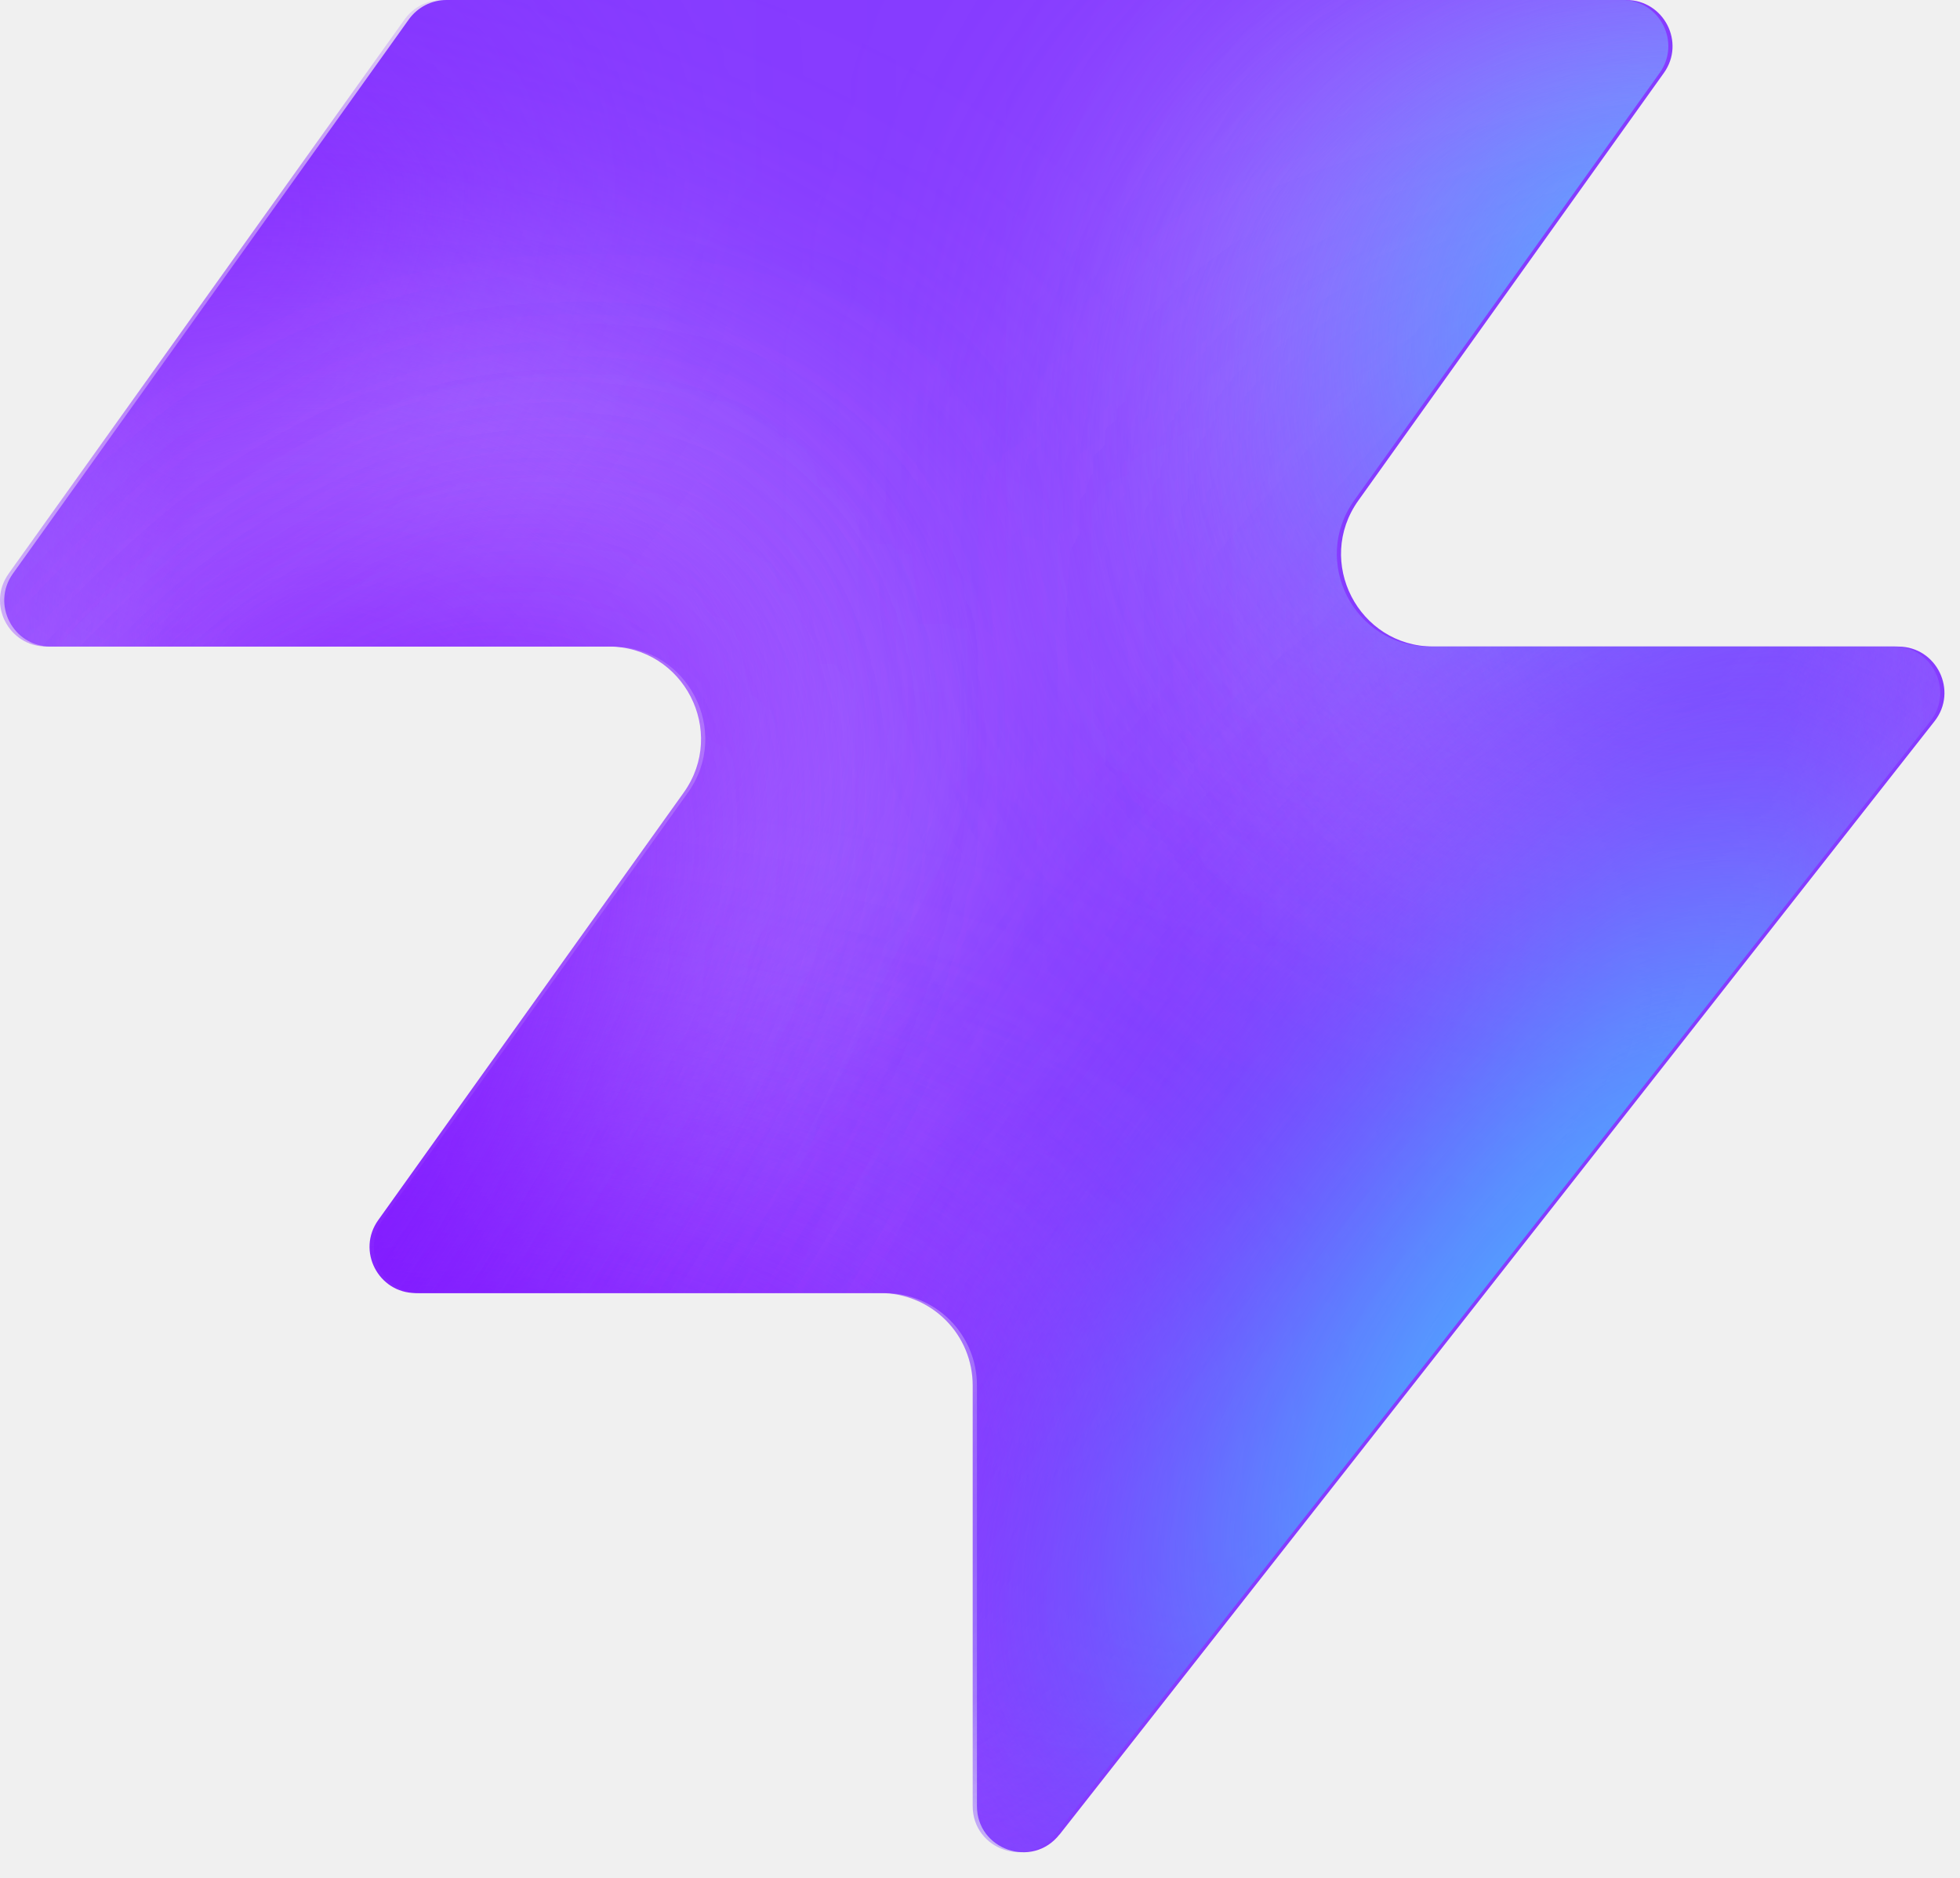
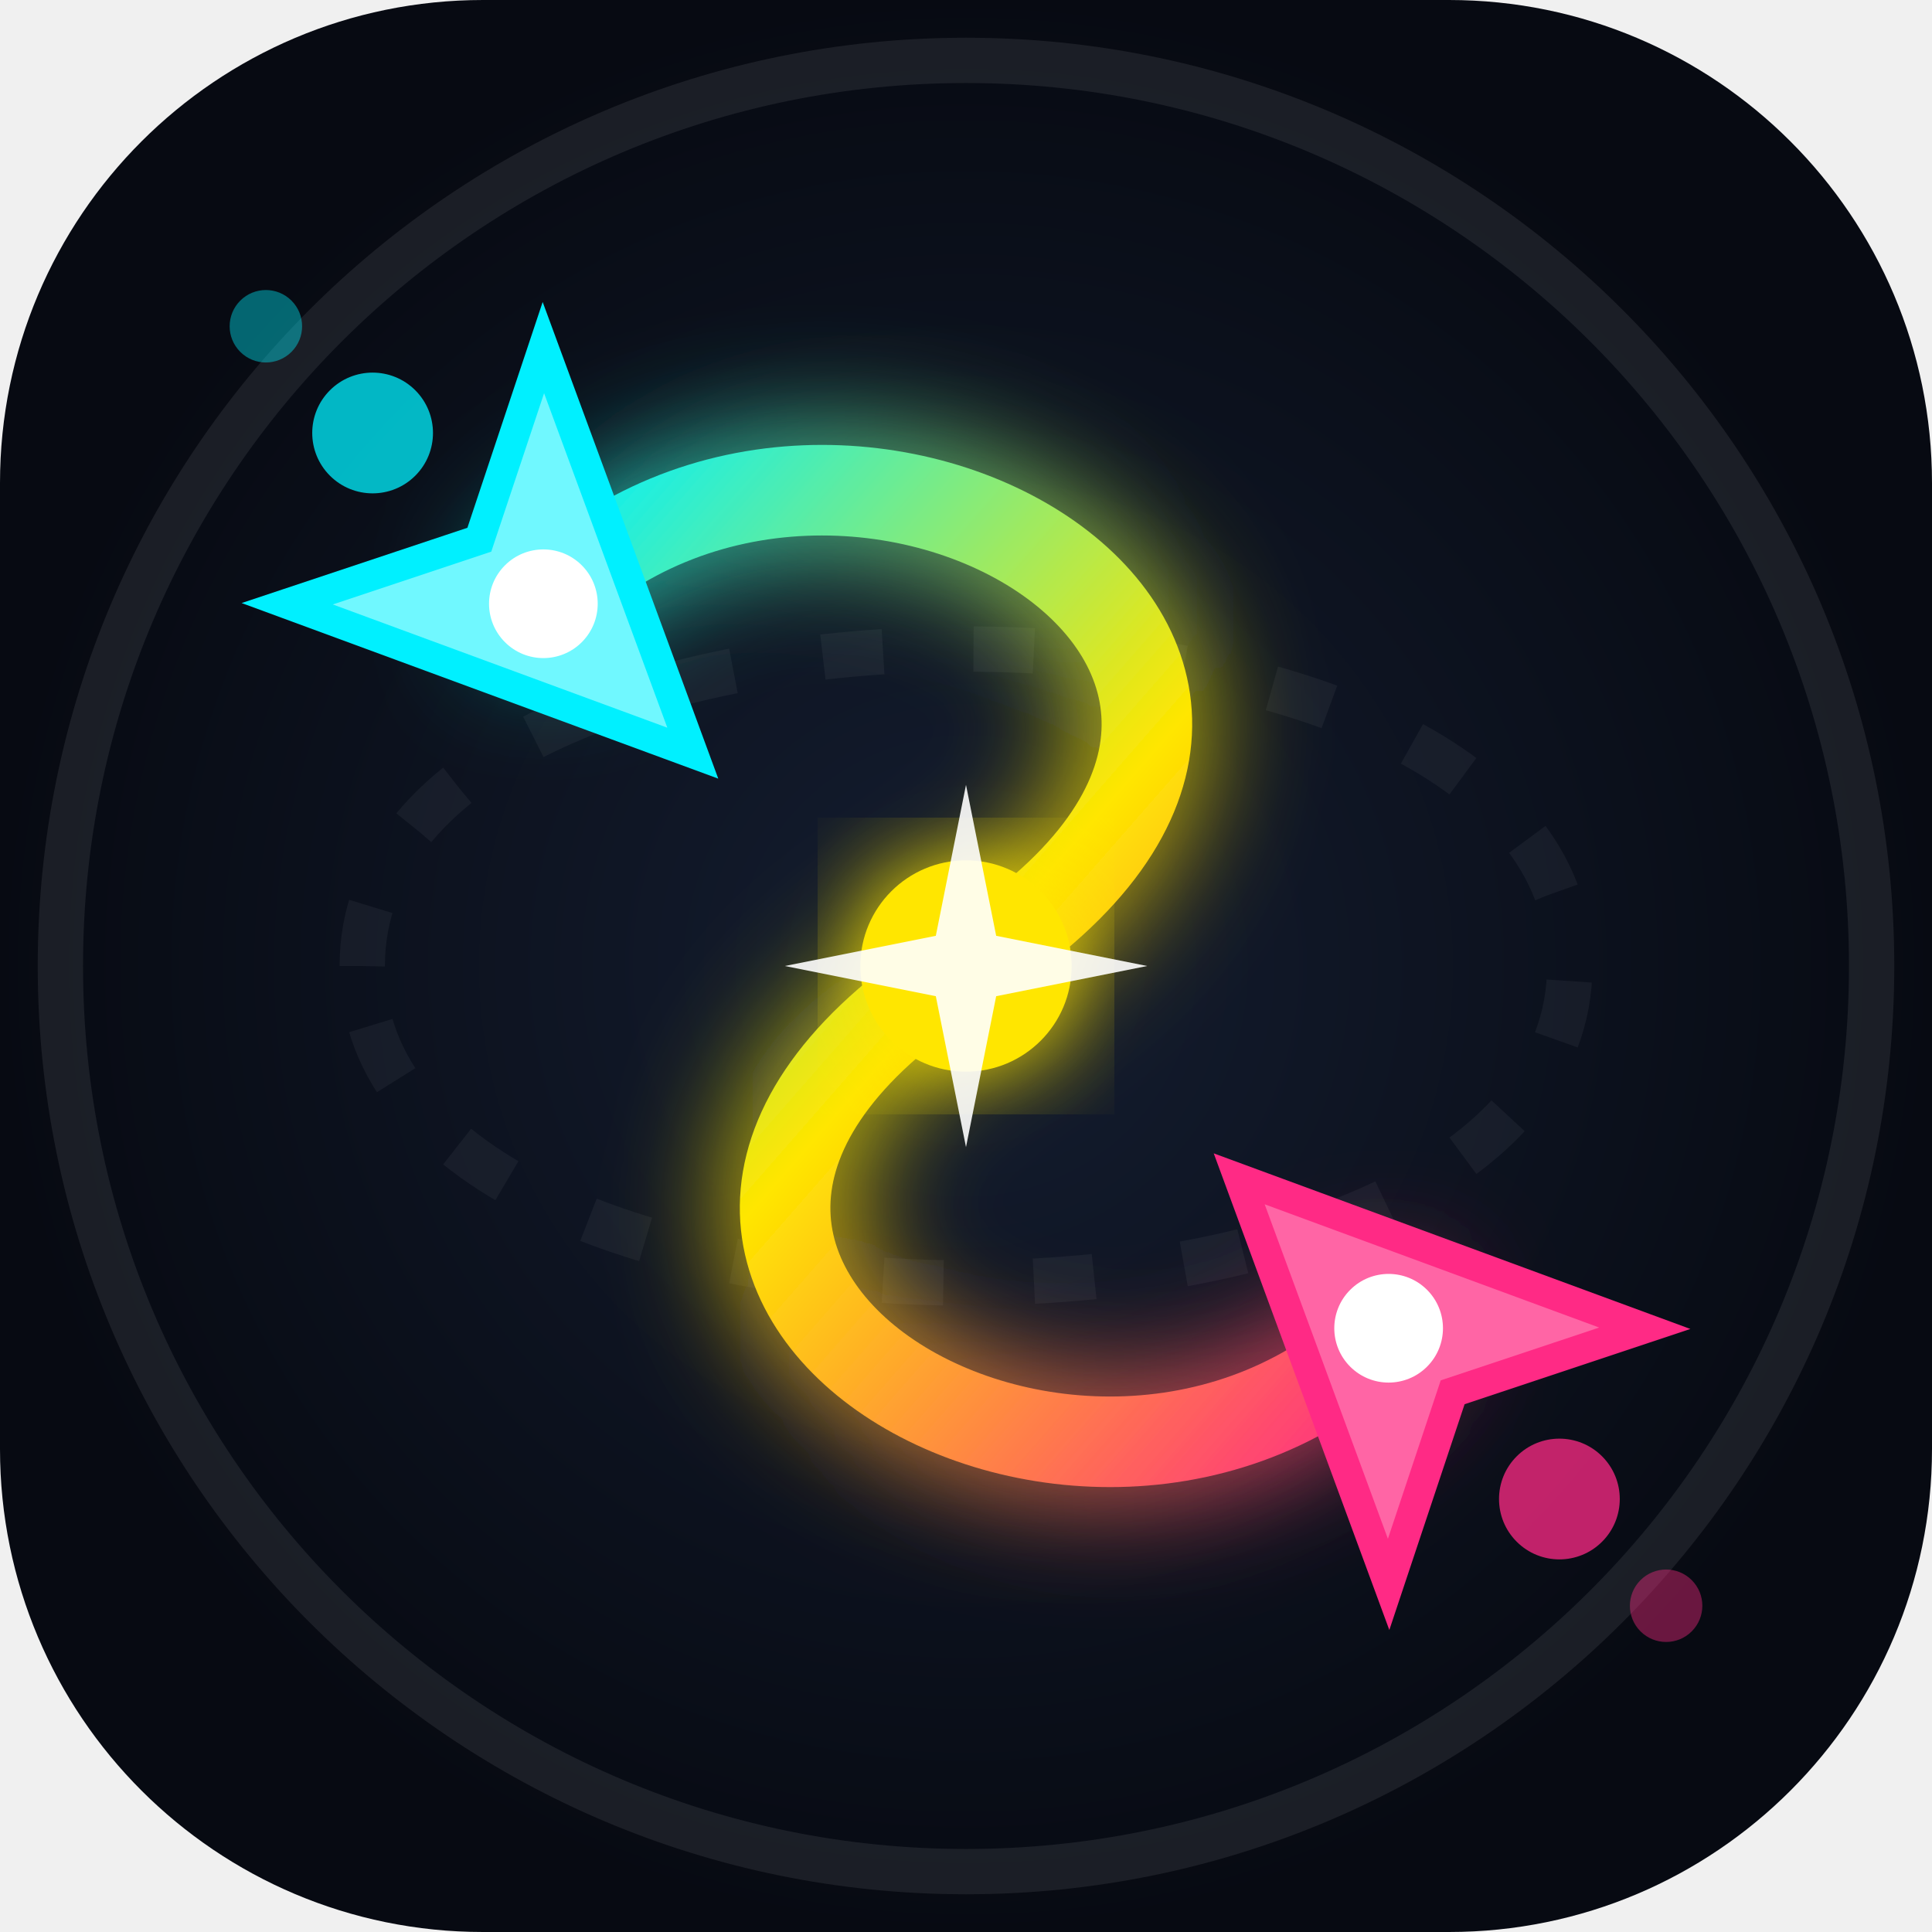
- <svg xmlns="http://www.w3.org/2000/svg" width="48" height="46" fill="none" viewBox="0 0 48 46">
-   <path fill="#863bff" d="M25.946 44.938c-.664.845-2.021.375-2.021-.698V33.937a2.26 2.26 0 0 0-2.262-2.262H10.287c-.92 0-1.456-1.04-.92-1.788l7.48-10.471c1.07-1.497 0-3.578-1.842-3.578H1.237c-.92 0-1.456-1.04-.92-1.788L10.013.474c.214-.297.556-.474.92-.474h28.894c.92 0 1.456 1.04.92 1.788l-7.48 10.471c-1.07 1.498 0 3.579 1.842 3.579h11.377c.943 0 1.473 1.088.89 1.83L25.947 44.94z" style="fill:#863bff;fill:color(display-p3 .525 .23 1);fill-opacity:1" />
-   <mask id="a" width="48" height="46" x="0" y="0" maskUnits="userSpaceOnUse" style="mask-type:alpha">
-     <path fill="#000" d="M25.842 44.938c-.664.844-2.021.375-2.021-.698V33.937a2.26 2.26 0 0 0-2.262-2.262H10.183c-.92 0-1.456-1.04-.92-1.788l7.48-10.471c1.07-1.498 0-3.579-1.842-3.579H1.133c-.92 0-1.456-1.04-.92-1.787L9.91.473c.214-.297.556-.474.92-.474h28.894c.92 0 1.456 1.04.92 1.788l-7.48 10.471c-1.07 1.498 0 3.578 1.842 3.578h11.377c.943 0 1.473 1.088.89 1.832L25.843 44.94z" style="fill:#000;fill-opacity:1" />
-   </mask>
-   <g mask="url(#a)">
-     <g filter="url(#b)">
-       <ellipse cx="5.508" cy="14.704" fill="#ede6ff" rx="5.508" ry="14.704" style="fill:#ede6ff;fill:color(display-p3 .927 .903 1);fill-opacity:1" transform="matrix(.00324 1 1 -.00324 -4.47 31.516)" />
-     </g>
-     <g filter="url(#c)">
-       <ellipse cx="10.399" cy="29.851" fill="#ede6ff" rx="10.399" ry="29.851" style="fill:#ede6ff;fill:color(display-p3 .927 .903 1);fill-opacity:1" transform="matrix(.00324 1 1 -.00324 -39.328 7.883)" />
-     </g>
-     <g filter="url(#d)">
-       <ellipse cx="5.508" cy="30.487" fill="#7e14ff" rx="5.508" ry="30.487" style="fill:#7e14ff;fill:color(display-p3 .492 .077 1);fill-opacity:1" transform="rotate(89.814 -25.913 -14.639)scale(1 -1)" />
-     </g>
-     <g filter="url(#e)">
-       <ellipse cx="5.508" cy="30.599" fill="#7e14ff" rx="5.508" ry="30.599" style="fill:#7e14ff;fill:color(display-p3 .492 .077 1);fill-opacity:1" transform="rotate(89.814 -32.644 -3.334)scale(1 -1)" />
-     </g>
-     <g filter="url(#f)">
-       <ellipse cx="5.508" cy="30.599" fill="#7e14ff" rx="5.508" ry="30.599" style="fill:#7e14ff;fill:color(display-p3 .492 .077 1);fill-opacity:1" transform="matrix(.00324 1 1 -.00324 -34.34 30.47)" />
-     </g>
-     <g filter="url(#g)">
-       <ellipse cx="14.072" cy="22.078" fill="#ede6ff" rx="14.072" ry="22.078" style="fill:#ede6ff;fill:color(display-p3 .927 .903 1);fill-opacity:1" transform="rotate(93.35 24.506 48.493)scale(-1 1)" />
-     </g>
-     <g filter="url(#h)">
-       <ellipse cx="3.47" cy="21.501" fill="#7e14ff" rx="3.47" ry="21.501" style="fill:#7e14ff;fill:color(display-p3 .492 .077 1);fill-opacity:1" transform="rotate(89.009 28.708 47.59)scale(-1 1)" />
-     </g>
-     <g filter="url(#i)">
-       <ellipse cx="3.47" cy="21.501" fill="#7e14ff" rx="3.47" ry="21.501" style="fill:#7e14ff;fill:color(display-p3 .492 .077 1);fill-opacity:1" transform="rotate(89.009 28.708 47.59)scale(-1 1)" />
-     </g>
-     <g filter="url(#j)">
-       <ellipse cx=".387" cy="8.972" fill="#7e14ff" rx="4.407" ry="29.108" style="fill:#7e14ff;fill:color(display-p3 .492 .077 1);fill-opacity:1" transform="rotate(39.51 .387 8.972)" />
-     </g>
-     <g filter="url(#k)">
-       <ellipse cx="47.523" cy="-6.092" fill="#7e14ff" rx="4.407" ry="29.108" style="fill:#7e14ff;fill:color(display-p3 .492 .077 1);fill-opacity:1" transform="rotate(37.892 47.523 -6.092)" />
-     </g>
-     <g filter="url(#l)">
-       <ellipse cx="41.412" cy="6.333" fill="#47bfff" rx="5.971" ry="9.665" style="fill:#47bfff;fill:color(display-p3 .28 .748 1);fill-opacity:1" transform="rotate(37.892 41.412 6.333)" />
-     </g>
-     <g filter="url(#m)">
-       <ellipse cx="-1.879" cy="38.332" fill="#7e14ff" rx="4.407" ry="29.108" style="fill:#7e14ff;fill:color(display-p3 .492 .077 1);fill-opacity:1" transform="rotate(37.892 -1.88 38.332)" />
-     </g>
-     <g filter="url(#n)">
-       <ellipse cx="-1.879" cy="38.332" fill="#7e14ff" rx="4.407" ry="29.108" style="fill:#7e14ff;fill:color(display-p3 .492 .077 1);fill-opacity:1" transform="rotate(37.892 -1.88 38.332)" />
-     </g>
-     <g filter="url(#o)">
-       <ellipse cx="35.651" cy="29.907" fill="#7e14ff" rx="4.407" ry="29.108" style="fill:#7e14ff;fill:color(display-p3 .492 .077 1);fill-opacity:1" transform="rotate(37.892 35.651 29.907)" />
-     </g>
-     <g filter="url(#p)">
-       <ellipse cx="38.418" cy="32.4" fill="#47bfff" rx="5.971" ry="15.297" style="fill:#47bfff;fill:color(display-p3 .28 .748 1);fill-opacity:1" transform="rotate(37.892 38.418 32.4)" />
-     </g>
-   </g>
+ <svg xmlns="http://www.w3.org/2000/svg" viewBox="0 0 64 64" fill="none">
  <defs>
-     <filter id="b" width="60.045" height="41.654" x="-19.77" y="16.149" color-interpolation-filters="sRGB" filterUnits="userSpaceOnUse">
-       <feFlood flood-opacity="0" result="BackgroundImageFix" />
-       <feBlend in="SourceGraphic" in2="BackgroundImageFix" result="shape" />
-       <feGaussianBlur result="effect1_foregroundBlur_2002_17158" stdDeviation="7.659" />
-     </filter>
-     <filter id="c" width="90.34" height="51.437" x="-54.613" y="-7.533" color-interpolation-filters="sRGB" filterUnits="userSpaceOnUse">
-       <feFlood flood-opacity="0" result="BackgroundImageFix" />
-       <feBlend in="SourceGraphic" in2="BackgroundImageFix" result="shape" />
-       <feGaussianBlur result="effect1_foregroundBlur_2002_17158" stdDeviation="7.659" />
-     </filter>
-     <filter id="d" width="79.355" height="29.4" x="-49.64" y="2.03" color-interpolation-filters="sRGB" filterUnits="userSpaceOnUse">
-       <feFlood flood-opacity="0" result="BackgroundImageFix" />
-       <feBlend in="SourceGraphic" in2="BackgroundImageFix" result="shape" />
-       <feGaussianBlur result="effect1_foregroundBlur_2002_17158" stdDeviation="4.596" />
-     </filter>
-     <filter id="e" width="79.579" height="29.4" x="-45.045" y="20.029" color-interpolation-filters="sRGB" filterUnits="userSpaceOnUse">
-       <feFlood flood-opacity="0" result="BackgroundImageFix" />
-       <feBlend in="SourceGraphic" in2="BackgroundImageFix" result="shape" />
-       <feGaussianBlur result="effect1_foregroundBlur_2002_17158" stdDeviation="4.596" />
-     </filter>
-     <filter id="f" width="79.579" height="29.4" x="-43.513" y="21.178" color-interpolation-filters="sRGB" filterUnits="userSpaceOnUse">
-       <feFlood flood-opacity="0" result="BackgroundImageFix" />
-       <feBlend in="SourceGraphic" in2="BackgroundImageFix" result="shape" />
-       <feGaussianBlur result="effect1_foregroundBlur_2002_17158" stdDeviation="4.596" />
-     </filter>
-     <filter id="g" width="74.749" height="58.852" x="15.756" y="-17.901" color-interpolation-filters="sRGB" filterUnits="userSpaceOnUse">
-       <feFlood flood-opacity="0" result="BackgroundImageFix" />
-       <feBlend in="SourceGraphic" in2="BackgroundImageFix" result="shape" />
-       <feGaussianBlur result="effect1_foregroundBlur_2002_17158" stdDeviation="7.659" />
-     </filter>
-     <filter id="h" width="61.377" height="25.362" x="23.548" y="2.284" color-interpolation-filters="sRGB" filterUnits="userSpaceOnUse">
-       <feFlood flood-opacity="0" result="BackgroundImageFix" />
-       <feBlend in="SourceGraphic" in2="BackgroundImageFix" result="shape" />
-       <feGaussianBlur result="effect1_foregroundBlur_2002_17158" stdDeviation="4.596" />
-     </filter>
-     <filter id="i" width="61.377" height="25.362" x="23.548" y="2.284" color-interpolation-filters="sRGB" filterUnits="userSpaceOnUse">
-       <feFlood flood-opacity="0" result="BackgroundImageFix" />
-       <feBlend in="SourceGraphic" in2="BackgroundImageFix" result="shape" />
-       <feGaussianBlur result="effect1_foregroundBlur_2002_17158" stdDeviation="4.596" />
-     </filter>
-     <filter id="j" width="56.045" height="63.649" x="-27.636" y="-22.853" color-interpolation-filters="sRGB" filterUnits="userSpaceOnUse">
-       <feFlood flood-opacity="0" result="BackgroundImageFix" />
-       <feBlend in="SourceGraphic" in2="BackgroundImageFix" result="shape" />
-       <feGaussianBlur result="effect1_foregroundBlur_2002_17158" stdDeviation="4.596" />
-     </filter>
-     <filter id="k" width="54.814" height="64.646" x="20.116" y="-38.415" color-interpolation-filters="sRGB" filterUnits="userSpaceOnUse">
-       <feFlood flood-opacity="0" result="BackgroundImageFix" />
-       <feBlend in="SourceGraphic" in2="BackgroundImageFix" result="shape" />
-       <feGaussianBlur result="effect1_foregroundBlur_2002_17158" stdDeviation="4.596" />
-     </filter>
-     <filter id="l" width="33.541" height="35.313" x="24.641" y="-11.323" color-interpolation-filters="sRGB" filterUnits="userSpaceOnUse">
-       <feFlood flood-opacity="0" result="BackgroundImageFix" />
-       <feBlend in="SourceGraphic" in2="BackgroundImageFix" result="shape" />
-       <feGaussianBlur result="effect1_foregroundBlur_2002_17158" stdDeviation="4.596" />
-     </filter>
-     <filter id="m" width="54.814" height="64.646" x="-29.286" y="6.009" color-interpolation-filters="sRGB" filterUnits="userSpaceOnUse">
-       <feFlood flood-opacity="0" result="BackgroundImageFix" />
-       <feBlend in="SourceGraphic" in2="BackgroundImageFix" result="shape" />
-       <feGaussianBlur result="effect1_foregroundBlur_2002_17158" stdDeviation="4.596" />
-     </filter>
-     <filter id="n" width="54.814" height="64.646" x="-29.286" y="6.009" color-interpolation-filters="sRGB" filterUnits="userSpaceOnUse">
-       <feFlood flood-opacity="0" result="BackgroundImageFix" />
-       <feBlend in="SourceGraphic" in2="BackgroundImageFix" result="shape" />
-       <feGaussianBlur result="effect1_foregroundBlur_2002_17158" stdDeviation="4.596" />
-     </filter>
-     <filter id="o" width="54.814" height="64.646" x="8.244" y="-2.416" color-interpolation-filters="sRGB" filterUnits="userSpaceOnUse">
-       <feFlood flood-opacity="0" result="BackgroundImageFix" />
-       <feBlend in="SourceGraphic" in2="BackgroundImageFix" result="shape" />
-       <feGaussianBlur result="effect1_foregroundBlur_2002_17158" stdDeviation="4.596" />
-     </filter>
-     <filter id="p" width="39.409" height="43.623" x="18.713" y="10.588" color-interpolation-filters="sRGB" filterUnits="userSpaceOnUse">
-       <feFlood flood-opacity="0" result="BackgroundImageFix" />
-       <feBlend in="SourceGraphic" in2="BackgroundImageFix" result="shape" />
-       <feGaussianBlur result="effect1_foregroundBlur_2002_17158" stdDeviation="4.596" />
+     <linearGradient id="tetherGrad" x1="16" y1="18" x2="48" y2="46" gradientUnits="userSpaceOnUse">
+       <stop offset="0%" stop-color="#00F0FF" />
+       <stop offset="50%" stop-color="#FFE600" />
+       <stop offset="100%" stop-color="#FF2A85" />
+     </linearGradient>
+     <linearGradient id="cyanPodGrad" x1="12" y1="14" x2="24" y2="24" gradientUnits="userSpaceOnUse">
+       <stop offset="0%" stop-color="#70F8FF" />
+       <stop offset="100%" stop-color="#00B8D4" />
+     </linearGradient>
+     <linearGradient id="pinkPodGrad" x1="40" y1="40" x2="52" y2="50" gradientUnits="userSpaceOnUse">
+       <stop offset="0%" stop-color="#FF65A5" />
+       <stop offset="100%" stop-color="#D9005B" />
+     </linearGradient>
+     <radialGradient id="spaceBg" cx="50%" cy="50%" r="50%">
+       <stop offset="0%" stop-color="#141D30" />
+       <stop offset="100%" stop-color="#070A12" />
+     </radialGradient>
+     <filter id="glow" x="-20%" y="-20%" width="140%" height="140%">
+       <feGaussianBlur stdDeviation="2" result="blur" />
+       <feMerge>
+         <feMergeNode in="blur" />
+         <feMergeNode in="SourceGraphic" />
+       </feMerge>
    </filter>
  </defs>
+   <rect width="64" height="64" rx="16" fill="url(#spaceBg)" />
+   <circle cx="32" cy="32" r="30" stroke="rgba(255, 255, 255, 0.08)" stroke-width="1.5" />
+   <path d="M12 32 C12 18, 52 18, 52 32 C52 46, 12 46, 12 32 Z" stroke="rgba(255, 255, 255, 0.05)" stroke-width="1.5" stroke-dasharray="2 3" />
+   <path d="M18 20 C28 10, 48 22, 32 32 C16 42, 36 54, 46 44" stroke="url(#tetherGrad)" stroke-width="3" stroke-linecap="round" fill="none" filter="url(#glow)" />
+   <circle cx="32" cy="32" r="3.5" fill="#FFE600" filter="url(#glow)" />
+   <path d="M32 26 L33 31 L38 32 L33 33 L32 38 L31 33 L26 32 L31 31 Z" fill="#FFFFFF" opacity="0.9" />
+   <g transform="translate(18, 20) rotate(45)">
+     <circle cx="-8" cy="0" r="2" fill="#00F0FF" opacity="0.75" />
+     <circle cx="-13" cy="0" r="1.2" fill="#00F0FF" opacity="0.4" />
+     <path d="M7 0 L-6 -6 L-3 0 L-6 6 Z" fill="url(#cyanPodGrad)" stroke="#00F0FF" stroke-width="1" />
+     <circle cx="0" cy="0" r="1.8" fill="#FFFFFF" />
+   </g>
+   <g transform="translate(46, 44) rotate(-135)">
+     <circle cx="-8" cy="0" r="2" fill="#FF2A85" opacity="0.75" />
+     <circle cx="-13" cy="0" r="1.2" fill="#FF2A85" opacity="0.4" />
+     <path d="M7 0 L-6 -6 L-3 0 L-6 6 Z" fill="url(#pinkPodGrad)" stroke="#FF2A85" stroke-width="1" />
+     <circle cx="0" cy="0" r="1.8" fill="#FFFFFF" />
+   </g>
</svg>
